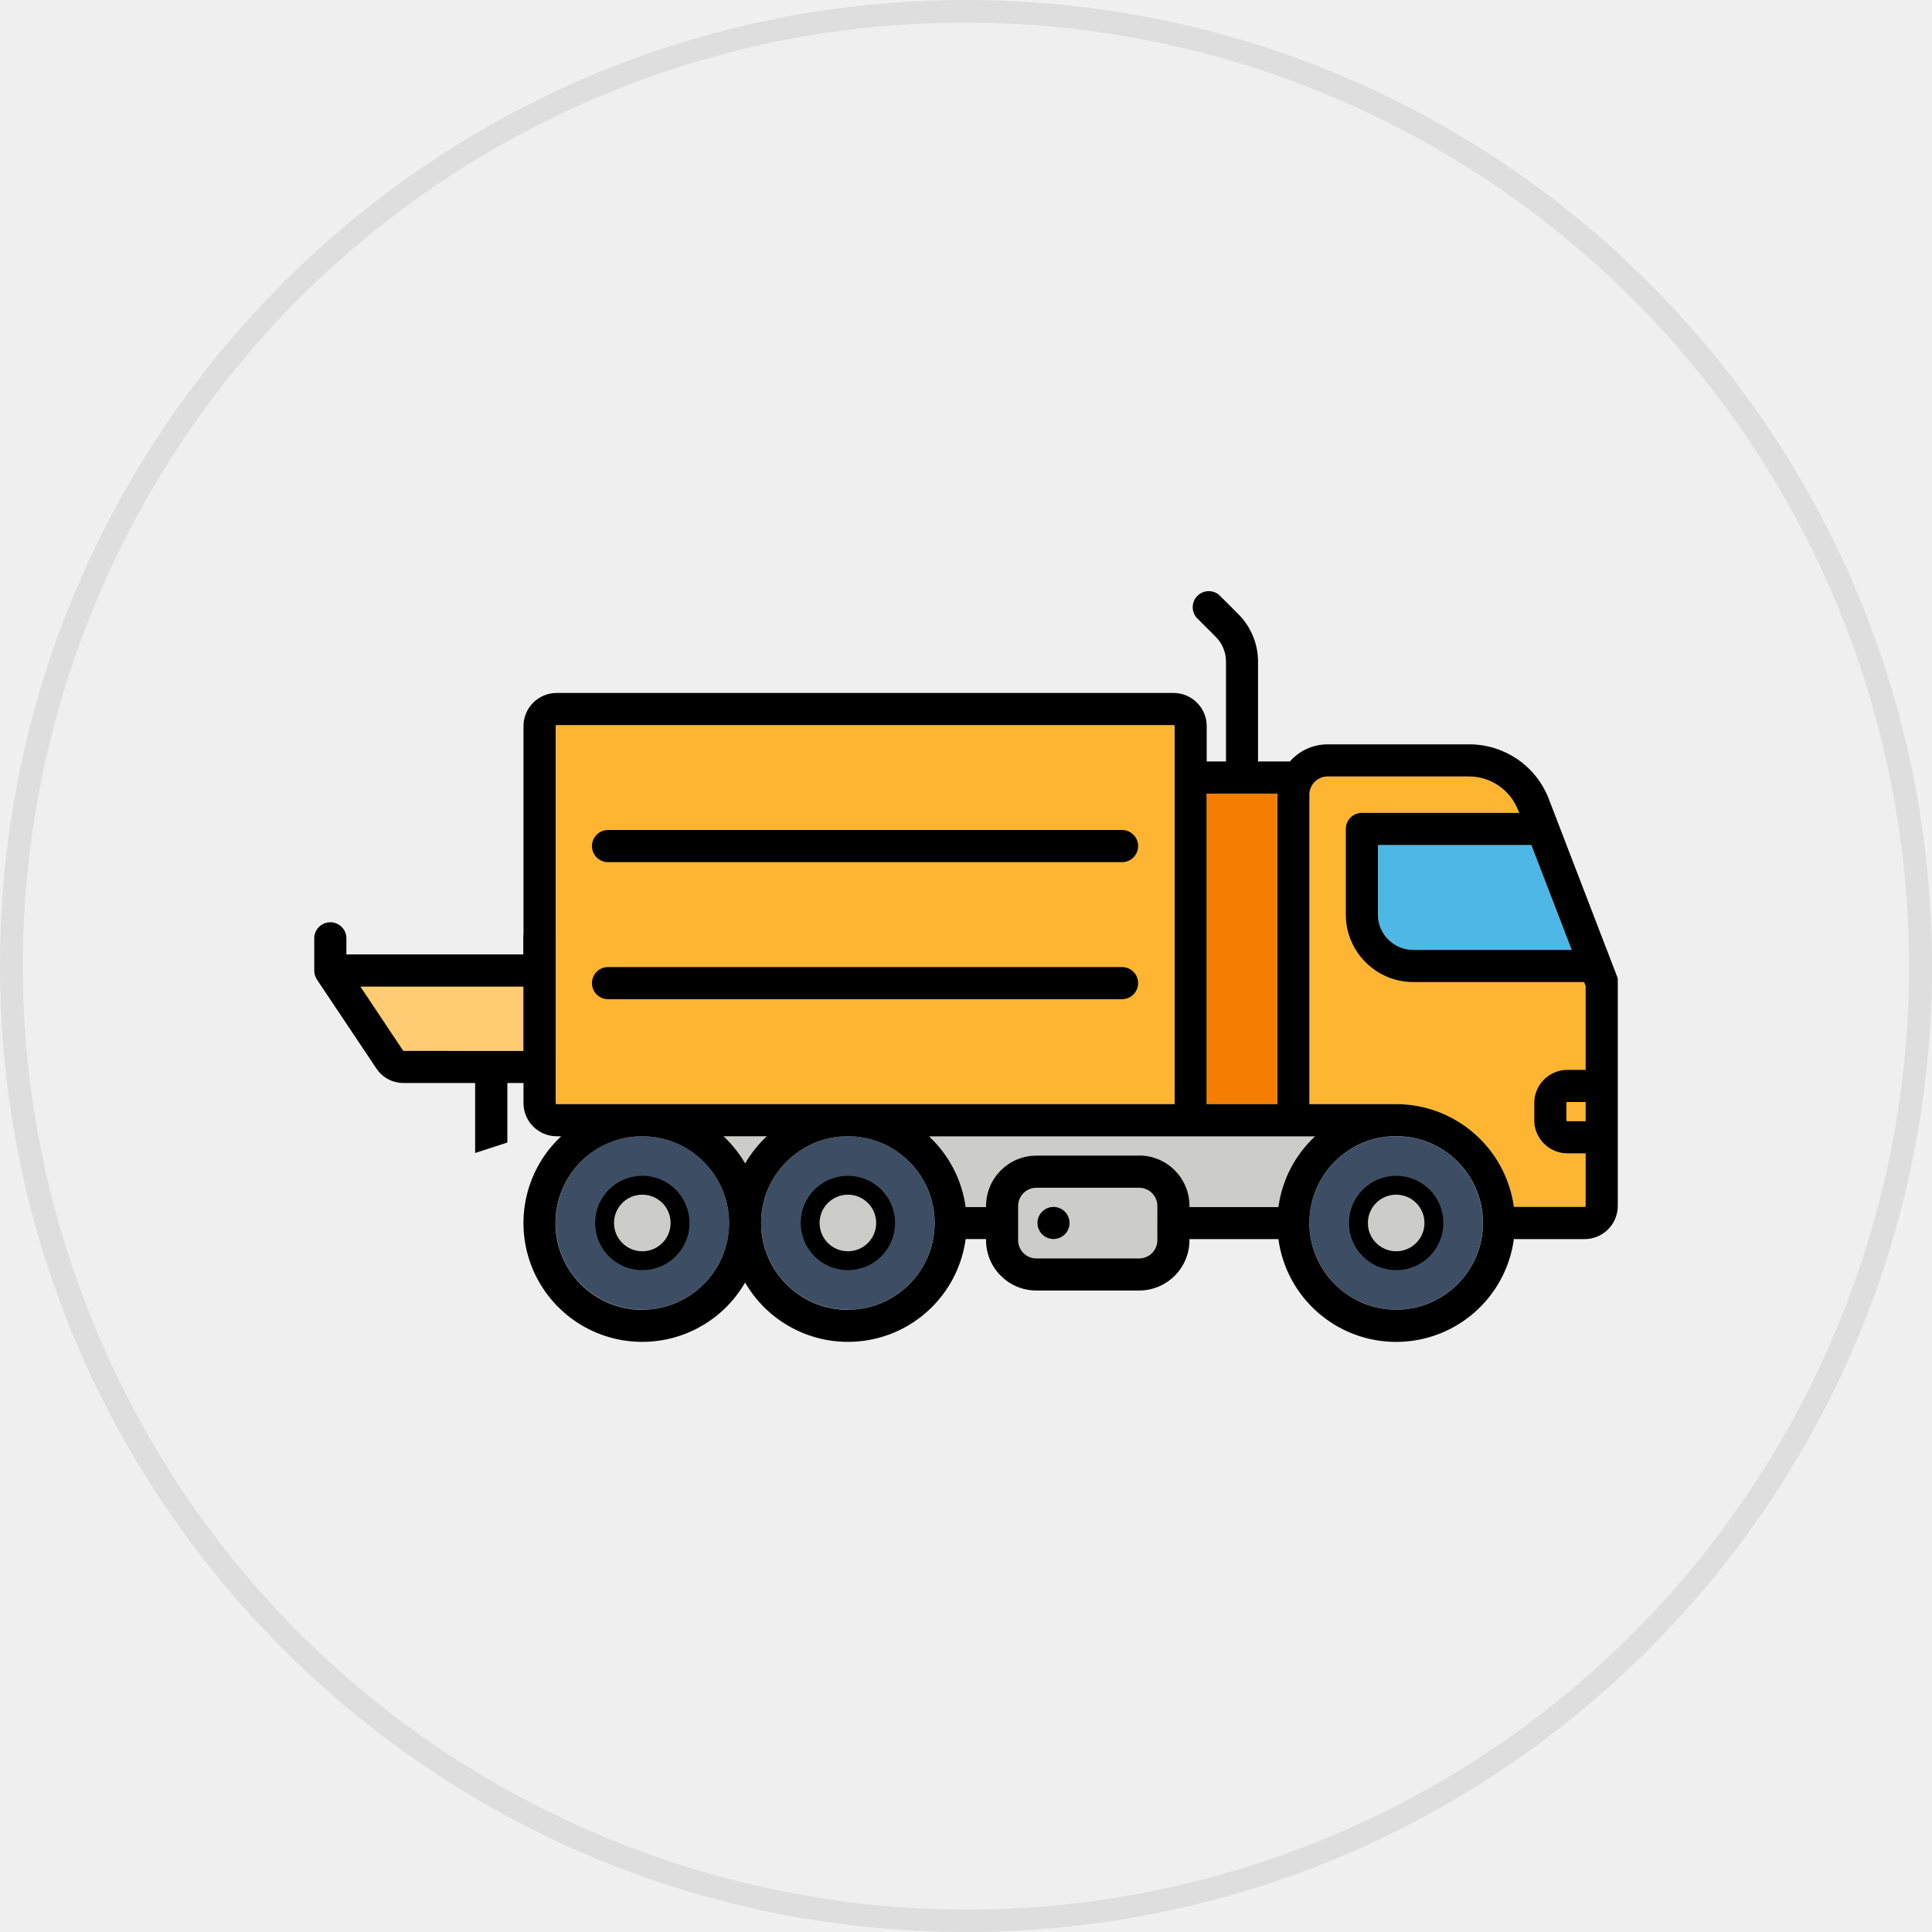
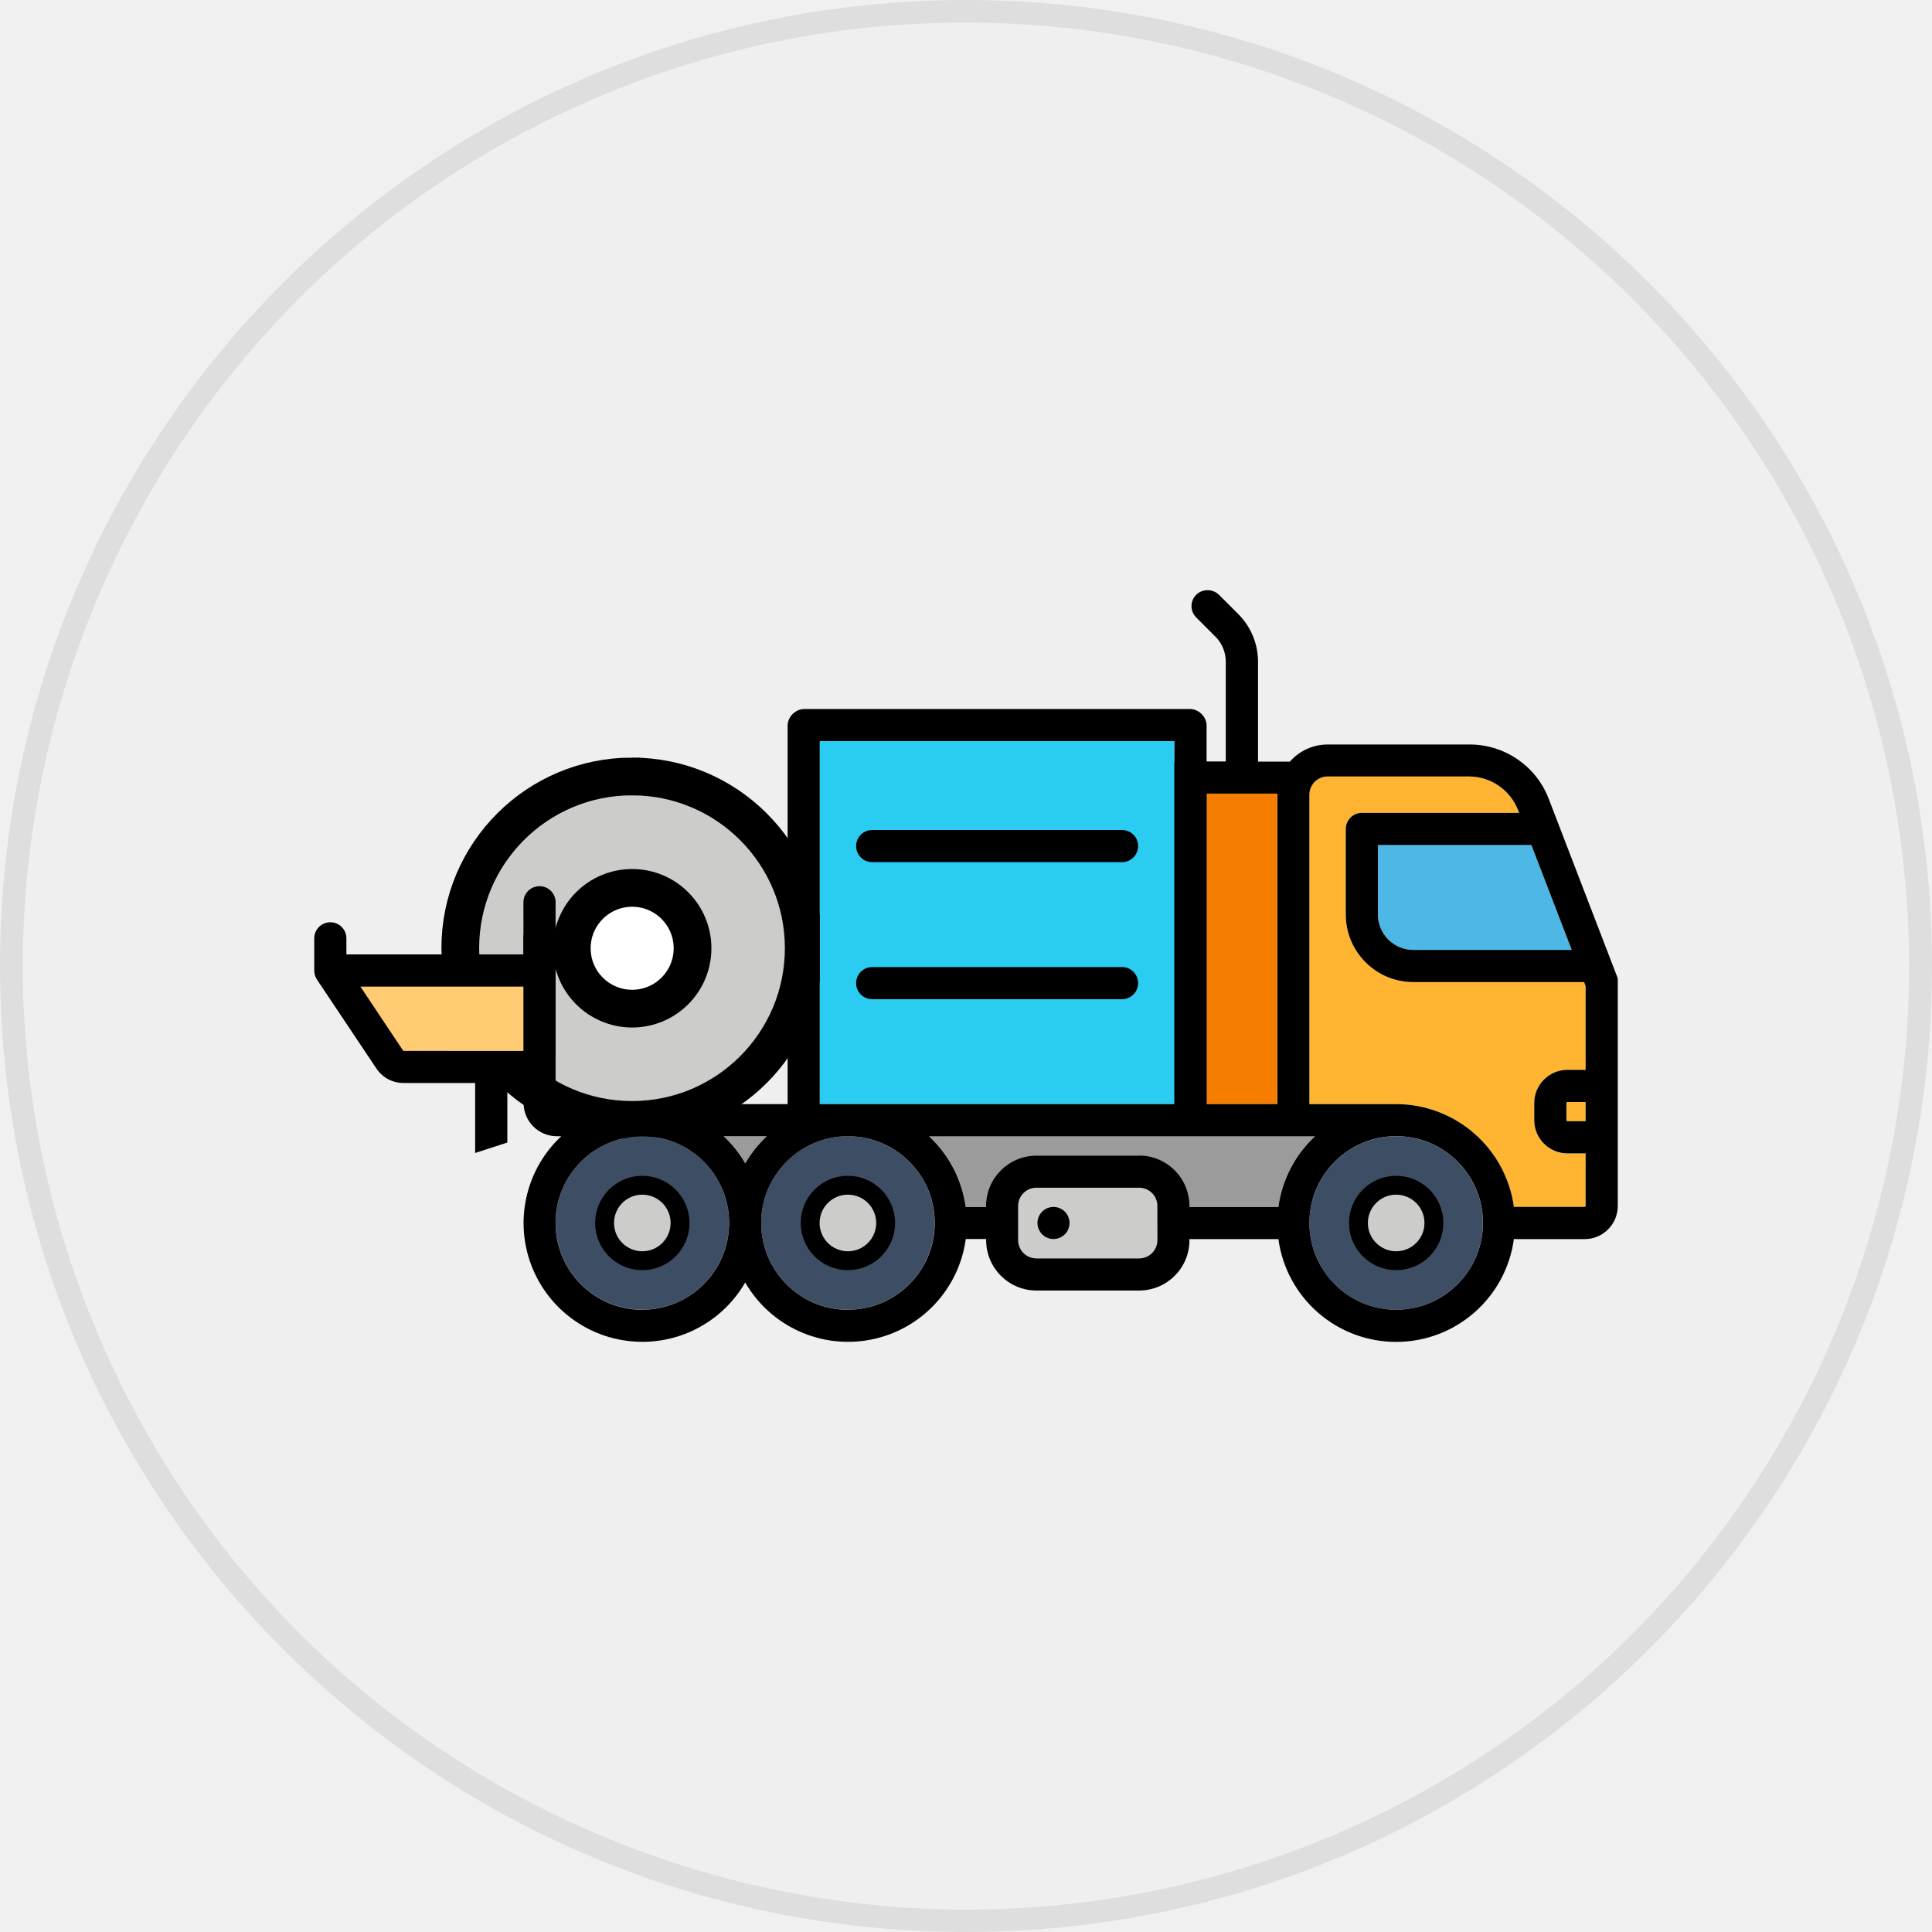
<svg xmlns="http://www.w3.org/2000/svg" viewBox="0 0 512 512">
  <g opacity=".5">
    <path d="m256 509a253 253 0 0 1 -178.9-431.9 253 253 0 0 1 357.8 357.8 251.37 251.37 0 0 1 -178.9 74.1z" fill="#eee" />
    <path d="m256 6a250.07 250.07 0 0 1 97.31 480.36 250.07 250.07 0 0 1 -194.62-460.72 248.53 248.53 0 0 1 97.31-19.64m0-6c-141.38 0-256 114.62-256 256s114.62 256 256 256 256-114.62 256-256-114.62-256-256-256z" fill="#ccc" />
  </g>
+   <path d="m167.53 205.77a45.51 45.51 0 1 0 45.47 45.51 45.51 45.51 0 0 0 -45.47-45.51z" fill="#ccccca" stroke="#000" stroke-miterlimit="10" stroke-width="10" />
+   <path d="m167.53 235.3a16 16 0 1 0 16 16 16 16 0 0 0 -16-16z" fill="#fff" stroke="#000" stroke-miterlimit="10" stroke-width="10" />
  <rect fill="#ccccca" height="18.73" rx="4.82" width="36.89" x="269.82" y="314.74" />
-   <path d="m338.79 319.85a31.36 31.36 0 0 1 9.7-18.73h-102.28a31.47 31.47 0 0 1 9.7 18.73h5.4v-.29a13.35 13.35 0 0 1 13.34-13.33h27.24a13.35 13.35 0 0 1 13.33 13.33v.29z" fill="#ccccca" />
+   <path d="m338.79 319.85a31.36 31.36 0 0 1 9.7-18.73h-102.28a31.47 31.47 0 0 1 9.7 18.73h5.4v-.29a13.35 13.35 0 0 1 13.34-13.33h27.24a13.35 13.35 0 0 1 13.33 13.33v.29z" fill="#9b9b9b" />
  <path d="m415.11 292.32v4.54a.29.29 0 0 0 .28.28h4.82v-5.14h-4.82a.29.29 0 0 0 -.28.32z" fill="#ffb531" />
  <circle cx="369.99" cy="324.1" fill="#3d4d63" r="22.98" transform="matrix(.3826834 -.9238795 .9238795 .3826834 -71.03 541.9)" />
  <path d="m374.53 260.26a17.9 17.9 0 0 1 -17.88-17.88v-22.7a4.26 4.26 0 0 1 4.26-4.26h41.65l-.29-.73a14 14 0 0 0 -13-8.92h-37.44a4.84 4.84 0 0 0 -4.83 4.83v82h23a31.55 31.55 0 0 1 31.21 27.29 3.48 3.48 0 0 1 .57 0h18.16a.28.28 0 0 0 .28-.29v-13.9h-4.82a8.81 8.81 0 0 1 -8.8-8.8v-4.54a8.81 8.81 0 0 1 8.8-8.8h4.82v-22.23l-.41-1.07z" fill="#ffb531" />
  <circle cx="224.71" cy="324.1" fill="#3d4d63" r="22.98" transform="matrix(.3826834 -.9238795 .9238795 .3826834 -160.72 407.67)" />
-   <path d="m203.2 301.12h-11.47a31.71 31.71 0 0 1 5.73 7.2 32 32 0 0 1 5.74-7.2z" fill="#ccccca" />
+   <path d="m203.2 301.12h-11.47a31.71 31.71 0 0 1 5.73 7.2 32 32 0 0 1 5.74-7.2z" fill="#9b9b9b" />
  <path d="m374.53 251.74h42l-10.7-27.8h-40.67v18.44a9.38 9.38 0 0 0 9.37 9.36z" fill="#4db7e5" />
  <path d="m319.76 292.6h18.73v-82c0-.1 0-.19 0-.28h-18.73z" fill="#f57e00" />
-   <path d="m147.52 292.6h163.73v-100.16a.29.29 0 0 0 -.28-.29h-163.45a.29.29 0 0 0 -.28.29v99.88a.28.28 0 0 0 .28.28z" fill="#ffb531" />
+   <path d="m217.52 292.6h93.73v-100.16a.29.29 0 0 0 -.28-.29h-93.45a.29.29 0 0 0 -.28.29v99.88a.28.28 0 0 0 .28.28z" fill="#2accf2" />
  <circle cx="170.22" cy="324.1" fill="#3d4d63" r="22.98" transform="matrix(.9870804 -.1602258 .1602258 .9870804 -49.72 31.45)" />
  <g fill="#ccccca" stroke="#000" stroke-miterlimit="10" stroke-width="5">
    <path d="m170.22 314.1a10 10 0 1 0 10 10 10 10 0 0 0 -10-10z" />
    <path d="m224.7 314.1a10 10 0 1 0 10 10 10 10 0 0 0 -10-10z" />
    <path d="m370 314.1a10 10 0 1 0 10 10 10 10 0 0 0 -10-10z" />
  </g>
-   <path d="m428.72 260.44a2.44 2.44 0 0 0 0-.27 1.1 1.1 0 0 1 0-.18 1.85 1.85 0 0 0 0-.23 1.74 1.74 0 0 0 0-.22.85.85 0 0 0 0-.17l-.09-.26v-.1l-18.22-47.38a22.56 22.56 0 0 0 -20.92-14.37h-37.66a13.29 13.29 0 0 0 -10 4.54h-8.44v-26.42a17.78 17.78 0 0 0 -5.23-12.64l-5.09-5.09a4.26 4.26 0 0 0 -6 6l5.09 5.09a9.3 9.3 0 0 1 2.74 6.62v26.44h-5.11v-9.36a8.8 8.8 0 0 0 -8.79-8.8h-163.48a8.8 8.8 0 0 0 -8.79 8.8v99.88a8.8 8.8 0 0 0 8.79 8.8h1.2a31.48 31.48 0 1 0 48.74 38.76 31.48 31.48 0 0 0 58.45-11.52h5.4v.28a13.35 13.35 0 0 0 13.34 13.36h27.24a13.35 13.35 0 0 0 13.33-13.34v-.28h23.57a31.49 31.49 0 0 0 62.41-.05 3.45 3.45 0 0 0 .57.05h18.16a8.81 8.81 0 0 0 8.8-8.8v-59s-.01-.11-.01-.14zm-8.51 36.7h-4.82a.29.29 0 0 1 -.28-.28v-4.54a.29.29 0 0 1 .28-.28h4.82zm-3.68-45.4h-42a9.38 9.38 0 0 1 -9.37-9.36v-18.44h40.67zm-78-41.43v.29 82h-18.77v-82.29zm-191 82.29a.28.28 0 0 1 -.28-.28v-99.88a.29.29 0 0 1 .28-.29h163.47a.29.29 0 0 1 .28.29v100.16zm55.68 8.52a32 32 0 0 0 -5.74 7.2 31.71 31.71 0 0 0 -5.73-7.2zm-33 46a23 23 0 1 1 23-23 23 23 0 0 1 -22.99 22.97zm54.49 0a23 23 0 1 1 23-23 23 23 0 0 1 -22.99 22.97zm82-18.45a4.83 4.83 0 0 1 -4.82 4.83h-27.23a4.84 4.84 0 0 1 -4.83-4.83v-9.08a4.83 4.83 0 0 1 4.83-4.82h27.24a4.82 4.82 0 0 1 4.82 4.82zm-4.82-22.42h-27.23a13.36 13.36 0 0 0 -13.34 13.34v.29h-5.4a31.47 31.47 0 0 0 -9.7-18.73h102.28a31.36 31.36 0 0 0 -9.7 18.73h-23.57v-.29a13.35 13.35 0 0 0 -13.33-13.37zm68.12 40.84a23 23 0 1 1 23-23 23 23 0 0 1 -23 23zm49.94-27.24h-18.17a3.48 3.48 0 0 0 -.57 0 31.55 31.55 0 0 0 -31.2-27.25h-23v-82a4.84 4.84 0 0 1 4.83-4.83h37.47a14 14 0 0 1 13 8.92l.29.73h-41.68a4.26 4.26 0 0 0 -4.26 4.26v22.7a17.9 17.9 0 0 0 17.88 17.88h45.27l.41 1.07v22.19h-4.82a8.81 8.81 0 0 0 -8.8 8.8v4.54a8.81 8.81 0 0 0 8.8 8.8h4.82v13.9a.28.28 0 0 1 -.28.29z" />
+   <path d="m420.21 297.14h-4.82a.29.29 0 0 1 -.28-.28v-4.54a.29.29 0 0 1 .28-.28h4.82zm-3.68-45.4h-42a9.38 9.38 0 0 1 -9.37-9.36v-18.44h40.67zm-78-41.43v.29 82h-18.77v-82.29zm-199.77 82a8.8 8.8 0 0 0 8.79 8.8h1.2a31.48 31.48 0 1 0 48.74 38.76 31.48 31.48 0 0 0 58.45-11.52h5.4v.28a13.34 13.34 0 0 0 13.31 13.37h27.24a13.33 13.33 0 0 0 13.33-13.34v-.28h23.57a31.49 31.49 0 0 0 62.41-.05 3.45 3.45 0 0 0 .57.05h18.16a8.8 8.8 0 0 0 8.8-8.8v-59s0-.07 0-.1a2.44 2.44 0 0 0 0-.27 1.1 1.1 0 0 1 0-.18 1.85 1.85 0 0 0 0-.23 1.74 1.74 0 0 0 0-.22.85.85 0 0 0 0-.17l-.09-.26v-.1l-18.22-47.38a22.43 22.43 0 0 0 -20.92-14.37h-37.67a13.29 13.29 0 0 0 -10 4.54h-8.44v-26.46a17.88 17.88 0 0 0 -5.23-12.64l-5-5a4.38 4.38 0 0 0 -5.84-.41 4.25 4.25 0 0 0 -.31 6.3l5.09 5.09a9.34 9.34 0 0 1 2.74 6.62v26.46h-5.11l-8.51.11v90.69h-163.7a.28.28 0 0 1 -.28-.28v-53.21a4.26 4.26 0 0 0 -4.26-4.26 4.27 4.27 0 0 0 -4.27 4.26zm64.47 8.8a32 32 0 0 0 -5.74 7.2 31.71 31.71 0 0 0 -5.73-7.2zm-33 46a23 23 0 1 1 23-23 23 23 0 0 1 -23.01 22.98zm54.49 0a23 23 0 1 1 23-23 23 23 0 0 1 -23.01 22.98zm82-18.45a4.83 4.83 0 0 1 -4.82 4.83h-27.25a4.84 4.84 0 0 1 -4.83-4.83v-9.08a4.83 4.83 0 0 1 4.83-4.82h27.24a4.82 4.82 0 0 1 4.82 4.82zm-4.82-22.42h-27.25a13.36 13.36 0 0 0 -13.34 13.34v.29h-5.4a31.47 31.47 0 0 0 -9.7-18.73h102.28a31.36 31.36 0 0 0 -9.7 18.73h-23.57v-.29a13.35 13.35 0 0 0 -13.33-13.36zm68.1 40.85a23 23 0 1 1 23-23 23 23 0 0 1 -23 23zm49.94-27.24h-18.17a3.48 3.48 0 0 0 -.57 0 31.55 31.55 0 0 0 -31.2-27.25h-23v-82a4.84 4.84 0 0 1 4.83-4.83h37.47a14 14 0 0 1 13 8.92l.29.73h-41.68a4.26 4.26 0 0 0 -4.26 4.26v22.7a17.9 17.9 0 0 0 17.88 17.88h45.27l.41 1.07v22.19h-4.82a8.81 8.81 0 0 0 -8.8 8.8v4.54a8.81 8.81 0 0 0 8.8 8.8h4.82v13.9a.28.28 0 0 1 -.28.29z" />
  <path d="m279.19 319.85a4.25 4.25 0 1 0 3 1.24 4.27 4.27 0 0 0 -3-1.24z" />
-   <path d="m161.14 228.48h136.21a4.26 4.26 0 0 0 0-8.52h-136.21a4.26 4.26 0 0 0 0 8.52z" />
-   <path d="m161.14 264.8h136.21a4.26 4.26 0 0 0 0-8.52h-136.21a4.26 4.26 0 0 0 0 8.52z" />
+   <path d="m231.14 228.48h66.21a4.26 4.26 0 0 0 0-8.52h-66.21a4.26 4.26 0 0 0 0 8.52z" />
+   <path d="m231.14 264.8h66.21a4.26 4.26 0 0 0 0-8.52h-66.21a4.26 4.26 0 0 0 0 8.52z" />
+   <path d="m217.24 292.89v-100.74a4.26 4.26 0 0 0 -8.51 0v100.74a4.26 4.26 0 0 0 8.51 0z" />
+   <path d="m319.76 292.89v-100.74a4.26 4.26 0 0 0 -8.51 0v100.74a4.26 4.26 0 0 0 8.51 0z" />
+   <path d="m213 196.41h102.51a4.26 4.26 0 0 0 0-8.51h-102.51a4.26 4.26 0 0 0 0 8.51z" />
  <path d="m117.39 287h8.53v18.55l8.53-2.77v-15.78h4.26a8.52 8.52 0 0 0 8.53-8.52v-29.81a4.27 4.27 0 1 0 -8.53 0v4.26h-46.91v-4.26a4.26 4.26 0 1 0 -8.52 0v8.52a.11.11 0 0 0 0 .08 4.45 4.45 0 0 0 .28 1.45c0 .12.11.22.17.34a4.59 4.59 0 0 0 .24.5l10.32 15.44 5.08 7.6.42.62a8.55 8.55 0 0 0 7.11 3.78z" />
  <path d="m106.87 278.5-11.36-17.04h43.2v17.06z" fill="#ffcb73" />
</svg>
